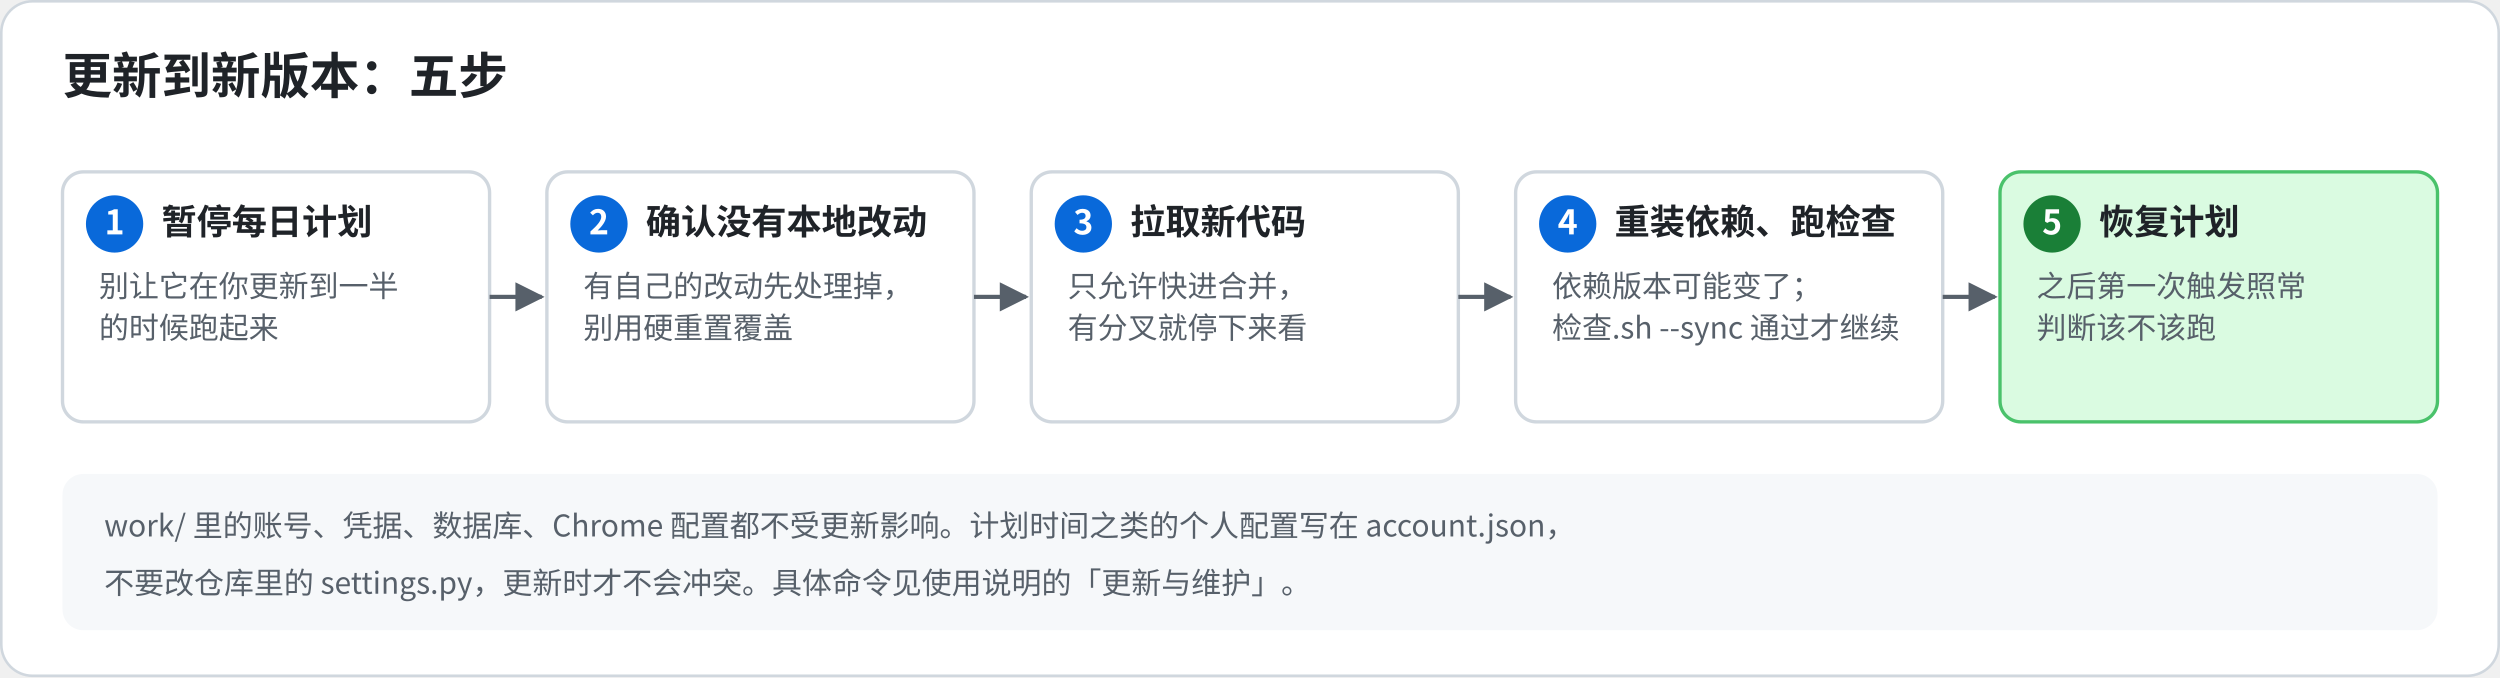
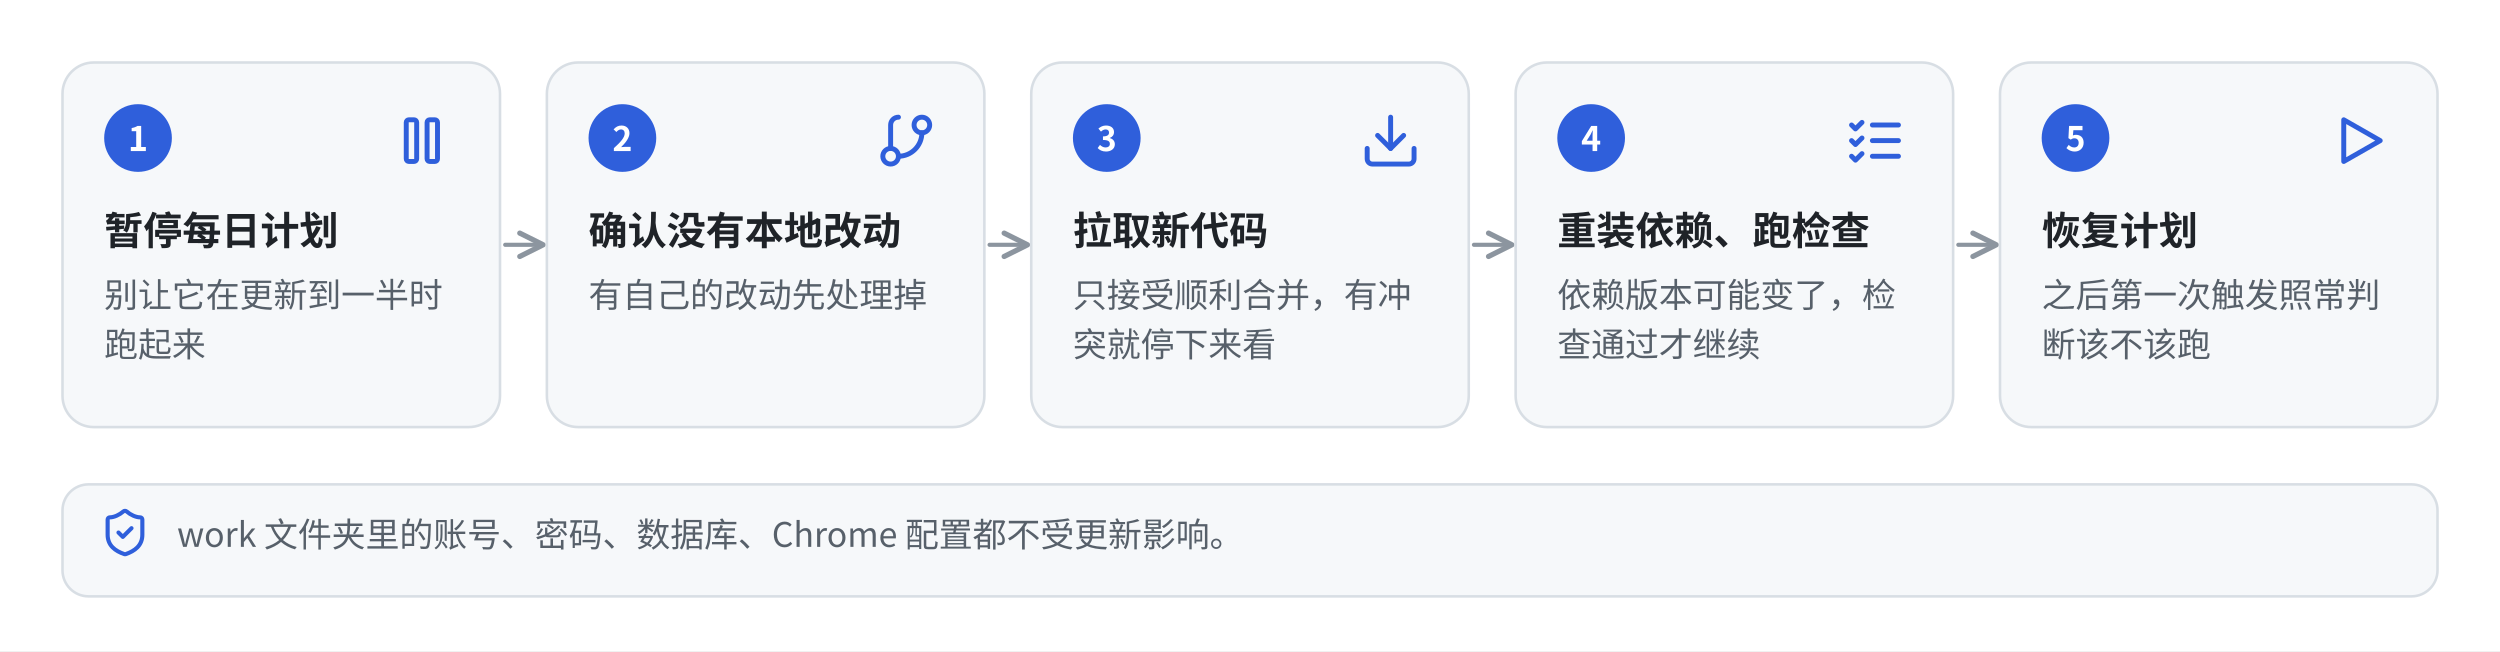
- <svg xmlns="http://www.w3.org/2000/svg" width="960" height="260" viewBox="0 0 960 260" role="img" aria-label="更新到新版本：五步">
+ <svg xmlns="http://www.w3.org/2000/svg" width="960" height="250" viewBox="0 0 960 250" role="img" aria-label="更新到新版本：五步">
  <style>
- text{font-family:-apple-system,BlinkMacSystemFont,'Segoe UI','PingFang SC','Hiragino Sans GB','Microsoft YaHei','Noto Sans CJK SC',Helvetica,Arial,sans-serif;fill:#1f2328}
- .h{font-size:19px;font-weight:700}.b{font-size:13.5px;font-weight:600}.s{font-size:11.5px;fill:#57606a}.n{font-size:13px;font-weight:700;fill:#fff}
- .box{stroke-width:1.3;fill:#fff;stroke:#d0d7de}
- .ar{stroke:#57606a;stroke-width:1.6;fill:none;marker-end:url(#ar)}
+ text{font-family:-apple-system,BlinkMacSystemFont,'Segoe UI','PingFang SC','Hiragino Sans GB','Microsoft YaHei','Noto Sans CJK SC',Helvetica,Arial,sans-serif;fill:#1f2328;font-size:13px}
+ .h{font-size:15px;font-weight:600}.hb{font-size:17px;font-weight:700}
+ .s{font-size:13px;fill:#57606a}.xs{font-size:12px;fill:#6f7781}
+ .mono{font-family:ui-monospace,SFMono-Regular,Menlo,Consolas,'PingFang SC','Microsoft YaHei',monospace;font-size:12px;fill:#57606a}
+ .w{fill:#ffffff;font-weight:600}
+ .bg{fill:#ffffff}
+ .line{stroke:#8c959f;stroke-width:1.6;fill:none;stroke-linecap:round;stroke-linejoin:round}
+ .line.soft{stroke:#c9d1d9}
+ .ar{stroke:#8c959f;stroke-width:1.6;fill:none;marker-end:url(#ah);stroke-linecap:round;stroke-linejoin:round}
+ .ar.blue{stroke:#2f5fdb;marker-end:url(#ah-blue)}.ar.green{stroke:#1a7f37;marker-end:url(#ah-green)}
+ .ar.red{stroke:#cf222e;marker-end:url(#ah-red)}.ar.amber{stroke:#9a6700;marker-end:url(#ah-amber)}
+ .ar.dash{stroke-dasharray:5 4}
+ .ic{fill:none;stroke-width:1.9;stroke-linecap:round;stroke-linejoin:round}
+ .c-gray{fill:#f6f8fa;stroke:#d8dee4;stroke-width:1}.f-gray{fill:#57606a}.k-gray{stroke:#57606a}.t-gray{fill:#57606a}.ic-gray{stroke:#57606a}.sf-gray{fill:#f6f8fa}.ss-gray{stroke:#d8dee4}
+ .c-blue{fill:#eef4ff;stroke:#c7d7fe;stroke-width:1}.f-blue{fill:#2f5fdb}.k-blue{stroke:#2f5fdb}.t-blue{fill:#2f5fdb}.ic-blue{stroke:#2f5fdb}.sf-blue{fill:#eef4ff}.ss-blue{stroke:#c7d7fe}
+ .c-green{fill:#ecfdf3;stroke:#b7e4c7;stroke-width:1}.f-green{fill:#1a7f37}.k-green{stroke:#1a7f37}.t-green{fill:#1a7f37}.ic-green{stroke:#1a7f37}.sf-green{fill:#ecfdf3}.ss-green{stroke:#b7e4c7}
+ .c-amber{fill:#fff8e6;stroke:#f5d78a;stroke-width:1}.f-amber{fill:#9a6700}.k-amber{stroke:#9a6700}.t-amber{fill:#9a6700}.ic-amber{stroke:#9a6700}.sf-amber{fill:#fff8e6}.ss-amber{stroke:#f5d78a}
+ .c-red{fill:#fff1f0;stroke:#f7b9b4;stroke-width:1}.f-red{fill:#cf222e}.k-red{stroke:#cf222e}.t-red{fill:#cf222e}.ic-red{stroke:#cf222e}.sf-red{fill:#fff1f0}.ss-red{stroke:#f7b9b4}
+ .c-purple{fill:#f6f1ff;stroke:#d6c7f5;stroke-width:1}.f-purple{fill:#6e40c9}.k-purple{stroke:#6e40c9}.t-purple{fill:#6e40c9}.ic-purple{stroke:#6e40c9}.sf-purple{fill:#f6f1ff}.ss-purple{stroke:#d6c7f5}
+ @media (prefers-color-scheme: dark){
+ text{fill:#e6edf3}.s{fill:#a3adb8}.xs{fill:#8b949e}.mono{fill:#a3adb8}.w{fill:#ffffff}
+ .bg{fill:#0d1117}
+ .line{stroke:#6e7681}.line.soft{stroke:#30363d}
+ .ar{stroke:#6e7681}
+ .ar.blue{stroke:#79a6ff}.ar.green{stroke:#4ad07a}.ar.red{stroke:#ff7b72}.ar.amber{stroke:#e3b341}
+ .c-gray{fill:#161b22;stroke:#30363d}.f-gray{fill:#8b949e}.k-gray{stroke:#8b949e}.t-gray{fill:#8b949e}.ic-gray{stroke:#8b949e}.sf-gray{fill:#161b22}.ss-gray{stroke:#30363d}
+ .c-blue{fill:#12203a;stroke:#2b4a86}.f-blue{fill:#79a6ff}.k-blue{stroke:#79a6ff}.t-blue{fill:#79a6ff}.ic-blue{stroke:#79a6ff}.sf-blue{fill:#12203a}.ss-blue{stroke:#2b4a86}
+ .c-green{fill:#0f2a1a;stroke:#1f5a33}.f-green{fill:#4ad07a}.k-green{stroke:#4ad07a}.t-green{fill:#4ad07a}.ic-green{stroke:#4ad07a}.sf-green{fill:#0f2a1a}.ss-green{stroke:#1f5a33}
+ .c-amber{fill:#2e2410;stroke:#6b4f12}.f-amber{fill:#e3b341}.k-amber{stroke:#e3b341}.t-amber{fill:#e3b341}.ic-amber{stroke:#e3b341}.sf-amber{fill:#2e2410}.ss-amber{stroke:#6b4f12}
+ .c-red{fill:#301416;stroke:#7a2a2e}.f-red{fill:#ff7b72}.k-red{stroke:#ff7b72}.t-red{fill:#ff7b72}.ic-red{stroke:#ff7b72}.sf-red{fill:#301416}.ss-red{stroke:#7a2a2e}
+ .c-purple{fill:#231a36;stroke:#4a3480}.f-purple{fill:#b083f0}.k-purple{stroke:#b083f0}.t-purple{fill:#b083f0}.ic-purple{stroke:#b083f0}.sf-purple{fill:#231a36}.ss-purple{stroke:#4a3480}
+ }
</style>
  <defs>
-     <marker id="ar" viewBox="0 0 10 10" refX="9" refY="5" markerWidth="7" markerHeight="7" orient="auto-start-reverse">
-       <path d="M0,0 L10,5 L0,10 z" fill="#57606a" />
+     <marker id="ah" viewBox="0 0 10 10" refX="8.5" refY="5" markerWidth="7" markerHeight="7" orient="auto-start-reverse">
+       <path d="M1,1 L9,5 L1,9" fill="none" stroke="#8c959f" stroke-width="1.8" stroke-linecap="round" stroke-linejoin="round" />
+     </marker>
+     <marker id="ah-blue" viewBox="0 0 10 10" refX="8.5" refY="5" markerWidth="7" markerHeight="7" orient="auto-start-reverse">
+       <path d="M1,1 L9,5 L1,9" fill="none" stroke="#2f5fdb" stroke-width="1.8" stroke-linecap="round" stroke-linejoin="round" />
+     </marker>
+     <marker id="ah-green" viewBox="0 0 10 10" refX="8.5" refY="5" markerWidth="7" markerHeight="7" orient="auto-start-reverse">
+       <path d="M1,1 L9,5 L1,9" fill="none" stroke="#1a7f37" stroke-width="1.8" stroke-linecap="round" stroke-linejoin="round" />
+     </marker>
+     <marker id="ah-red" viewBox="0 0 10 10" refX="8.5" refY="5" markerWidth="7" markerHeight="7" orient="auto-start-reverse">
+       <path d="M1,1 L9,5 L1,9" fill="none" stroke="#cf222e" stroke-width="1.8" stroke-linecap="round" stroke-linejoin="round" />
+     </marker>
+     <marker id="ah-amber" viewBox="0 0 10 10" refX="8.5" refY="5" markerWidth="7" markerHeight="7" orient="auto-start-reverse">
+       <path d="M1,1 L9,5 L1,9" fill="none" stroke="#9a6700" stroke-width="1.8" stroke-linecap="round" stroke-linejoin="round" />
    </marker>
  </defs>
-   <rect x="0.5" y="0.5" width="959" height="259" rx="12" fill="#fff" stroke="#d0d7de" />
-   <text x="24" y="36" class="h">更新到新版本：五步</text>
-   <rect x="24" y="66" width="164" height="96" rx="8" class="box" />
-   <circle cx="44" cy="86" r="11" fill="#0969da" />
-   <text x="44" y="90" class="n" text-anchor="middle">1</text>
-   <text x="62" y="90" class="b">暂停每日计划</text>
-   <text x="38" y="114" class="s">别让它在你更新到一半</text>
-   <text x="38" y="130" class="s">的时候跑起来</text>
-   <path d="M188,114 L208,114" class="ar" />
-   <rect x="210" y="66" width="164" height="96" rx="8" class="box" />
-   <circle cx="230" cy="86" r="11" fill="#0969da" />
-   <text x="230" y="90" class="n" text-anchor="middle">2</text>
-   <text x="248" y="90" class="b">确认没有本地改动</text>
-   <text x="224" y="114" class="s">有自己的改动先处理掉，</text>
-   <text x="224" y="130" class="s">别用硬重置覆盖</text>
-   <path d="M374,114 L394,114" class="ar" />
-   <rect x="396" y="66" width="164" height="96" rx="8" class="box" />
-   <circle cx="416" cy="86" r="11" fill="#0969da" />
-   <text x="416" y="90" class="n" text-anchor="middle">3</text>
-   <text x="434" y="90" class="b">拉取新代码</text>
-   <text x="410" y="114" class="s">只允许快进合并，</text>
-   <text x="410" y="130" class="s">有分叉就停下来看</text>
-   <path d="M560,114 L580,114" class="ar" />
-   <rect x="582" y="66" width="164" height="96" rx="8" class="box" />
-   <circle cx="602" cy="86" r="11" fill="#0969da" />
-   <text x="602" y="90" class="n" text-anchor="middle">4</text>
-   <text x="620" y="90" class="b">重装依赖、跑检查</text>
-   <text x="596" y="114" class="s">依赖版本可能变了；</text>
-   <text x="596" y="130" class="s">检查.sh --sync 通过才继续</text>
-   <path d="M746,114 L766,114" class="ar" />
-   <rect x="768" y="66" width="168" height="96" rx="8" class="box" style="fill:#dafbe1;stroke:#4ac26b" />
-   <circle cx="788" cy="86" r="11" fill="#1a7f37" />
-   <text x="788" y="90" class="n" text-anchor="middle">5</text>
-   <text x="806" y="90" class="b">恢复计划</text>
-   <text x="782" y="114" class="s">之后第一次触发照常</text>
-   <text x="782" y="130" class="s">判断该不该跑</text>
-   <rect x="24" y="182" width="912" height="60" rx="8" fill="#f6f8fa" />
-   <text x="40" y="206" class="s">work/ 里的账号、凭据、数据库、Chrome 配置都不受更新影响。计划时间之类的个人配置写在 account.json，</text>
-   <text x="40" y="228" class="s">不要改仓库里的 settings.py，更新时才不会冲突。具体命令见使用说明的「更新与维护」。</text>
+   <rect width="960" height="250" class="bg" />
+   <rect x="24.0" y="24.0" width="168.0" height="140.0" rx="12" class="c-gray" />
+   <circle cx="53.0" cy="53.0" r="13" class="f-blue" />
+   <text x="53" y="58" class="w" text-anchor="middle" style="font-size:13px">1</text>
+   <g transform="translate(150.0,42.0) scale(1.000)" class="ic ic-blue">
+     <rect x="14" y="4" width="4" height="16" rx="1" />
+     <rect x="6" y="4" width="4" height="16" rx="1" />
+   </g>
+   <text x="40" y="94" class="h">暂停每日计划</text>
+   <text x="40" y="118" class="s">别让它在更新到一半时</text>
+   <text x="40" y="137" class="s">跑起来</text>
+   <path d="M194.0,94.0 L208.0,94.0" class="ar" />
+   <rect x="210.0" y="24.0" width="168.0" height="140.0" rx="12" class="c-gray" />
+   <circle cx="239.0" cy="53.0" r="13" class="f-blue" />
+   <text x="239" y="58" class="w" text-anchor="middle" style="font-size:13px">2</text>
+   <g transform="translate(336.0,42.0) scale(1.000)" class="ic ic-blue">
+     <circle cx="6" cy="18" r="3" />
+     <circle cx="18" cy="6" r="3" />
+     <path d="M6 15V6a3 3 0 0 1 3-3" />
+     <path d="M18 9a9 9 0 0 1-9 9" />
+   </g>
+   <text x="226" y="94" class="h">确认没有本地改动</text>
+   <text x="226" y="118" class="s">有自己的改动先处理掉</text>
+   <path d="M380.0,94.0 L394.0,94.0" class="ar" />
+   <rect x="396.0" y="24.0" width="168.0" height="140.0" rx="12" class="c-gray" />
+   <circle cx="425.0" cy="53.0" r="13" class="f-blue" />
+   <text x="425" y="58" class="w" text-anchor="middle" style="font-size:13px">3</text>
+   <g transform="translate(522.0,42.0) scale(1.000)" class="ic ic-blue">
+     <path d="M12 15V3" />
+     <path d="M21 15v4a2 2 0 0 1-2 2H5a2 2 0 0 1-2-2v-4" />
+     <path d="m7 10 5 5 5-5" />
+   </g>
+   <text x="412" y="94" class="h">拉取新代码</text>
+   <text x="412" y="118" class="s">只接受顺利合并，有冲</text>
+   <text x="412" y="137" class="s">突就停下来看</text>
+   <path d="M566.0,94.0 L580.0,94.0" class="ar" />
+   <rect x="582.0" y="24.0" width="168.0" height="140.0" rx="12" class="c-gray" />
+   <circle cx="611.0" cy="53.0" r="13" class="f-blue" />
+   <text x="611" y="58" class="w" text-anchor="middle" style="font-size:13px">4</text>
+   <g transform="translate(708.0,42.0) scale(1.000)" class="ic ic-blue">
+     <path d="M11 6h10" />
+     <path d="M11 12h10" />
+     <path d="M11 18h10" />
+     <path d="m3 6 1.5 1.5L7 5" />
+     <path d="m3 12 1.5 1.5L7 11" />
+     <path d="m3 18 1.5 1.5L7 17" />
+   </g>
+   <text x="598" y="94" class="h">重装依赖、跑检查</text>
+   <text x="598" y="118" class="s">依赖版本可能变了，检</text>
+   <text x="598" y="137" class="s">查通过才继续</text>
+   <path d="M752.0,94.0 L766.0,94.0" class="ar" />
+   <rect x="768.0" y="24.0" width="168.0" height="140.0" rx="12" class="c-gray" />
+   <circle cx="797.0" cy="53.0" r="13" class="f-blue" />
+   <text x="797" y="58" class="w" text-anchor="middle" style="font-size:13px">5</text>
+   <g transform="translate(894.0,42.0) scale(1.000)" class="ic ic-blue">
+     <path d="M6 4v16l14-8Z" />
+   </g>
+   <text x="784" y="94" class="h">恢复计划</text>
+   <text x="784" y="118" class="s">之后第一次触发照常判</text>
+   <text x="784" y="137" class="s">断该不该跑</text>
+   <rect x="24.0" y="186.0" width="912.0" height="43.0" rx="10" class="c-gray" />
+   <g transform="translate(38.0,194.5) scale(0.833)" class="ic ic-blue">
+     <path d="M20 13c0 5-3.5 7.5-7.66 8.95a1 1 0 0 1-.67-.01C7.5 20.5 4 18 4 13V6a1 1 0 0 1 1-1c2 0 4.5-1.2 6.24-2.72a1.17 1.17 0 0 1 1.52 0C14.51 3.81 17 5 19 5a1 1 0 0 1 1 1z" />
+     <path d="m9 12 2 2 4-4" />
+   </g>
+   <text x="68" y="210" class="s">work 文件夹里的账号、密码、数据库、Chrome 配置都不受更新影响。</text>
</svg>
